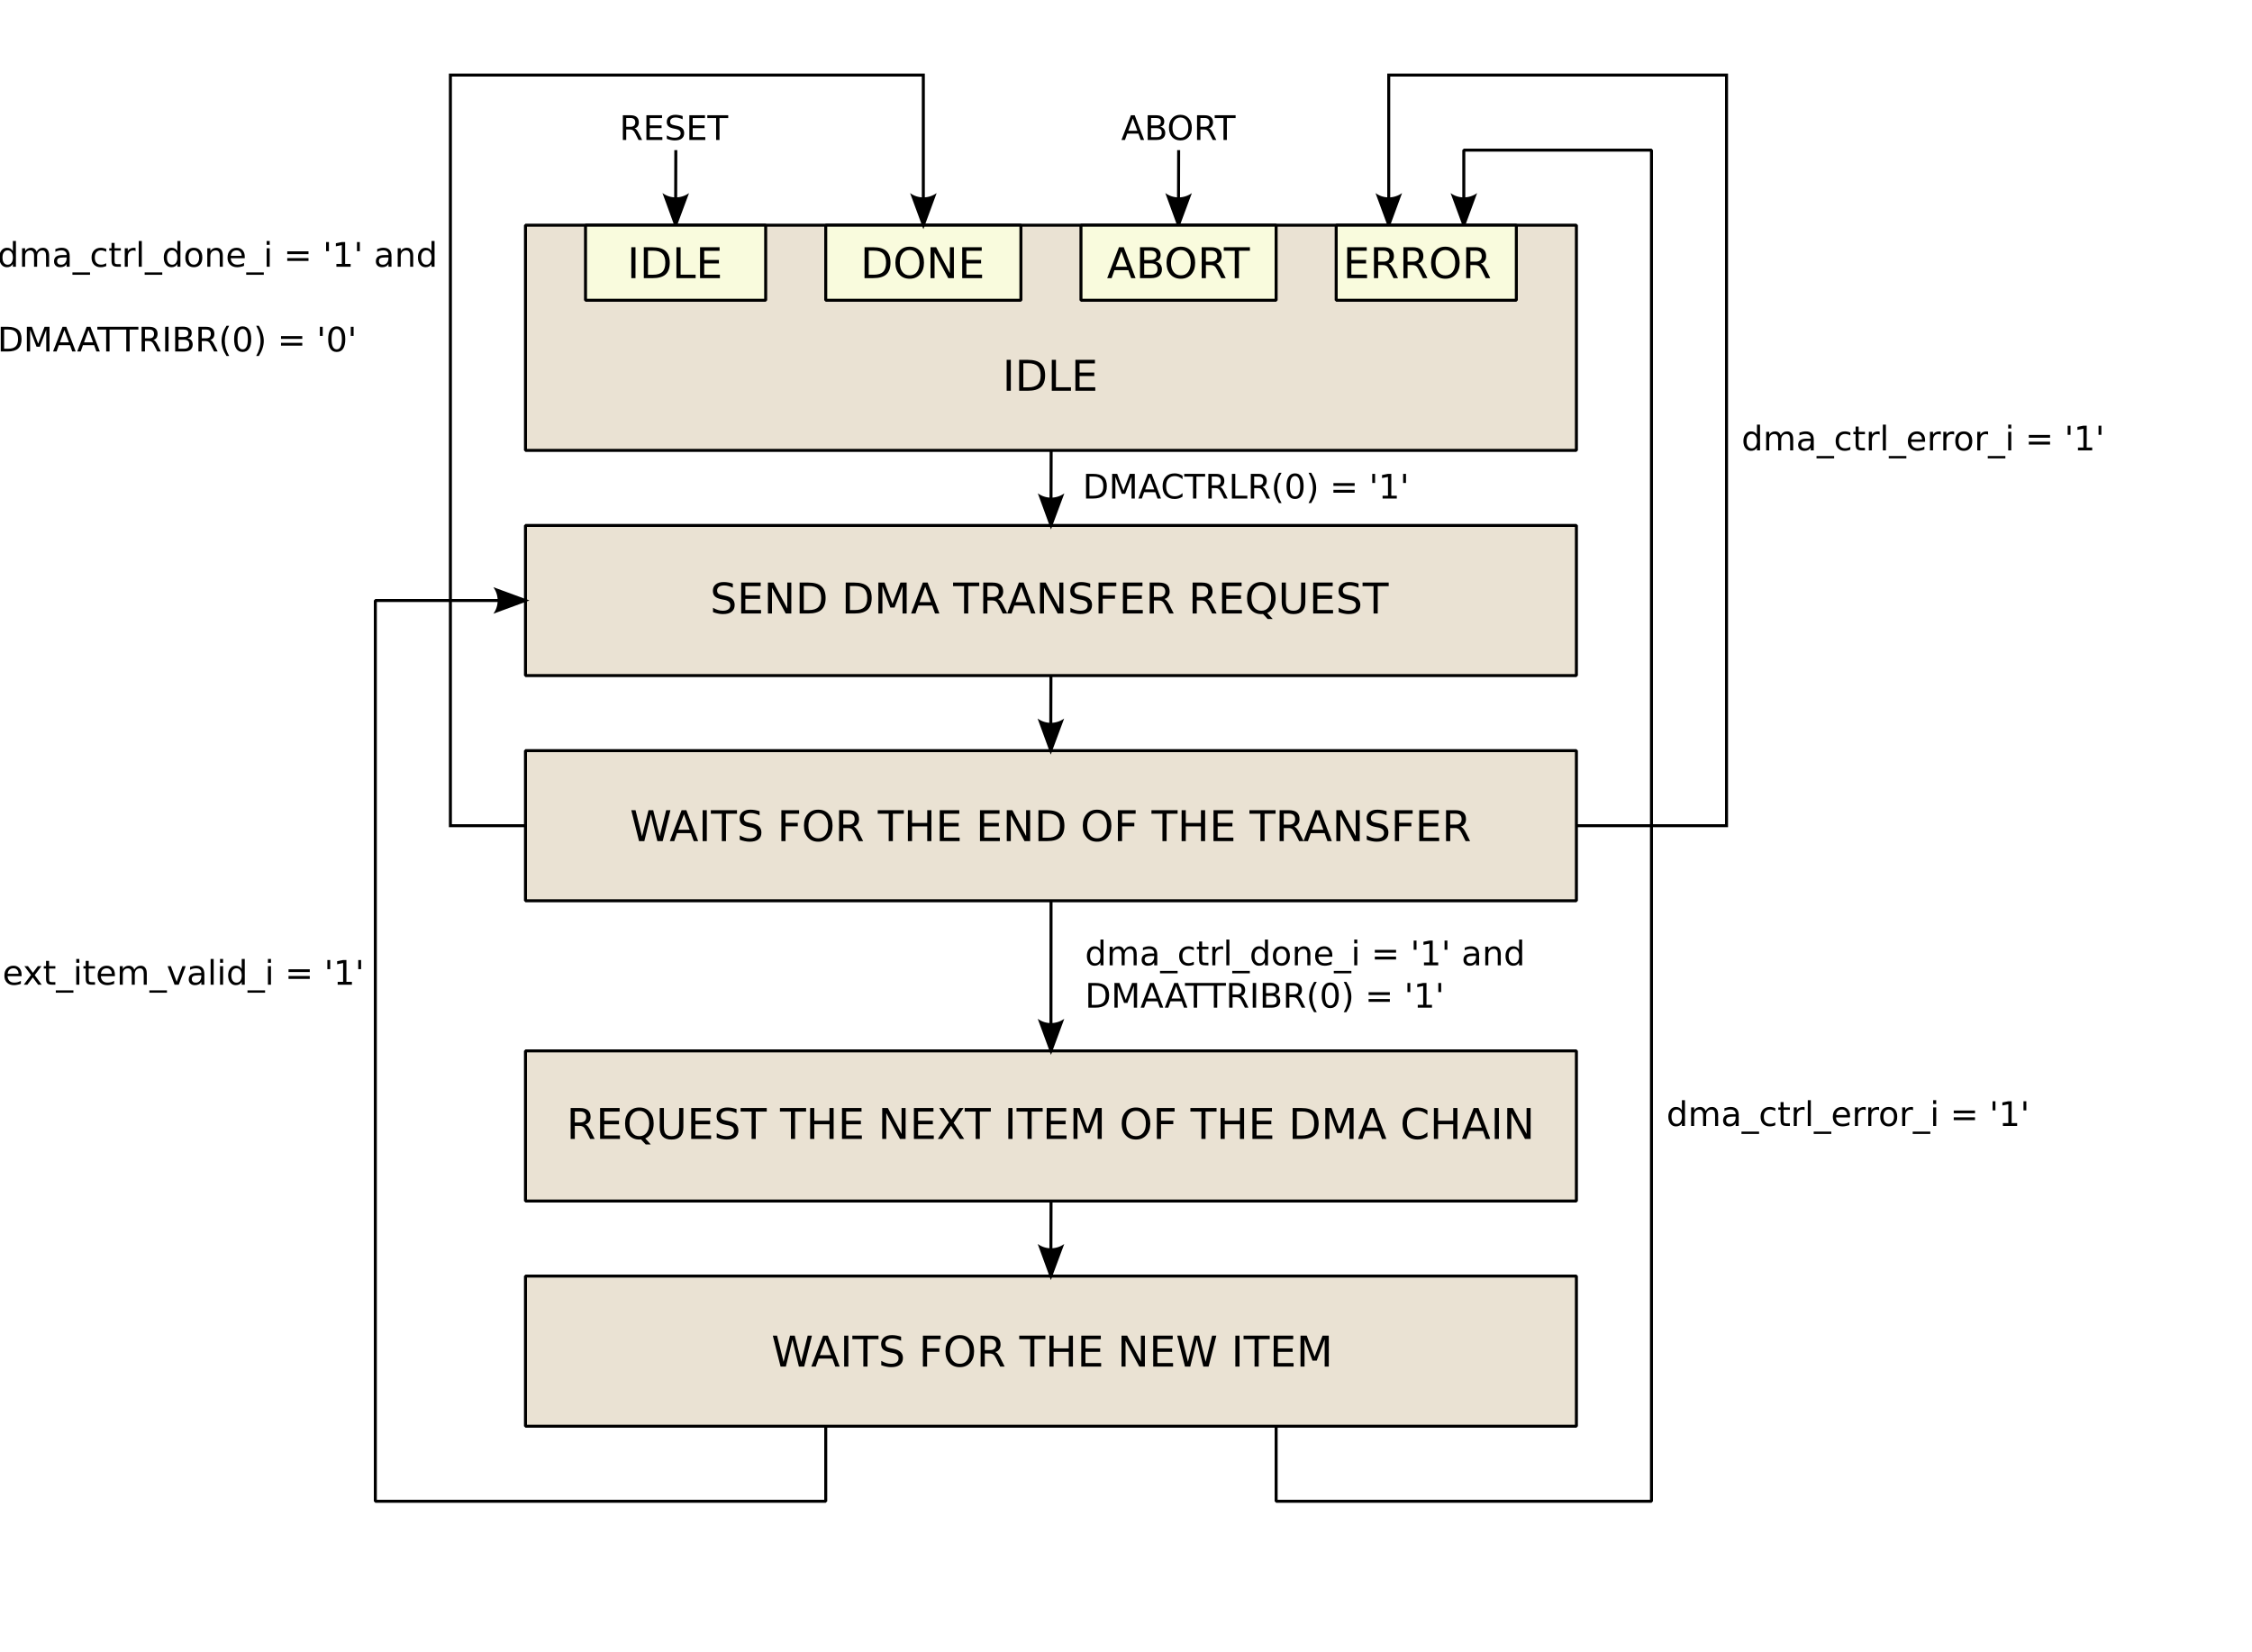
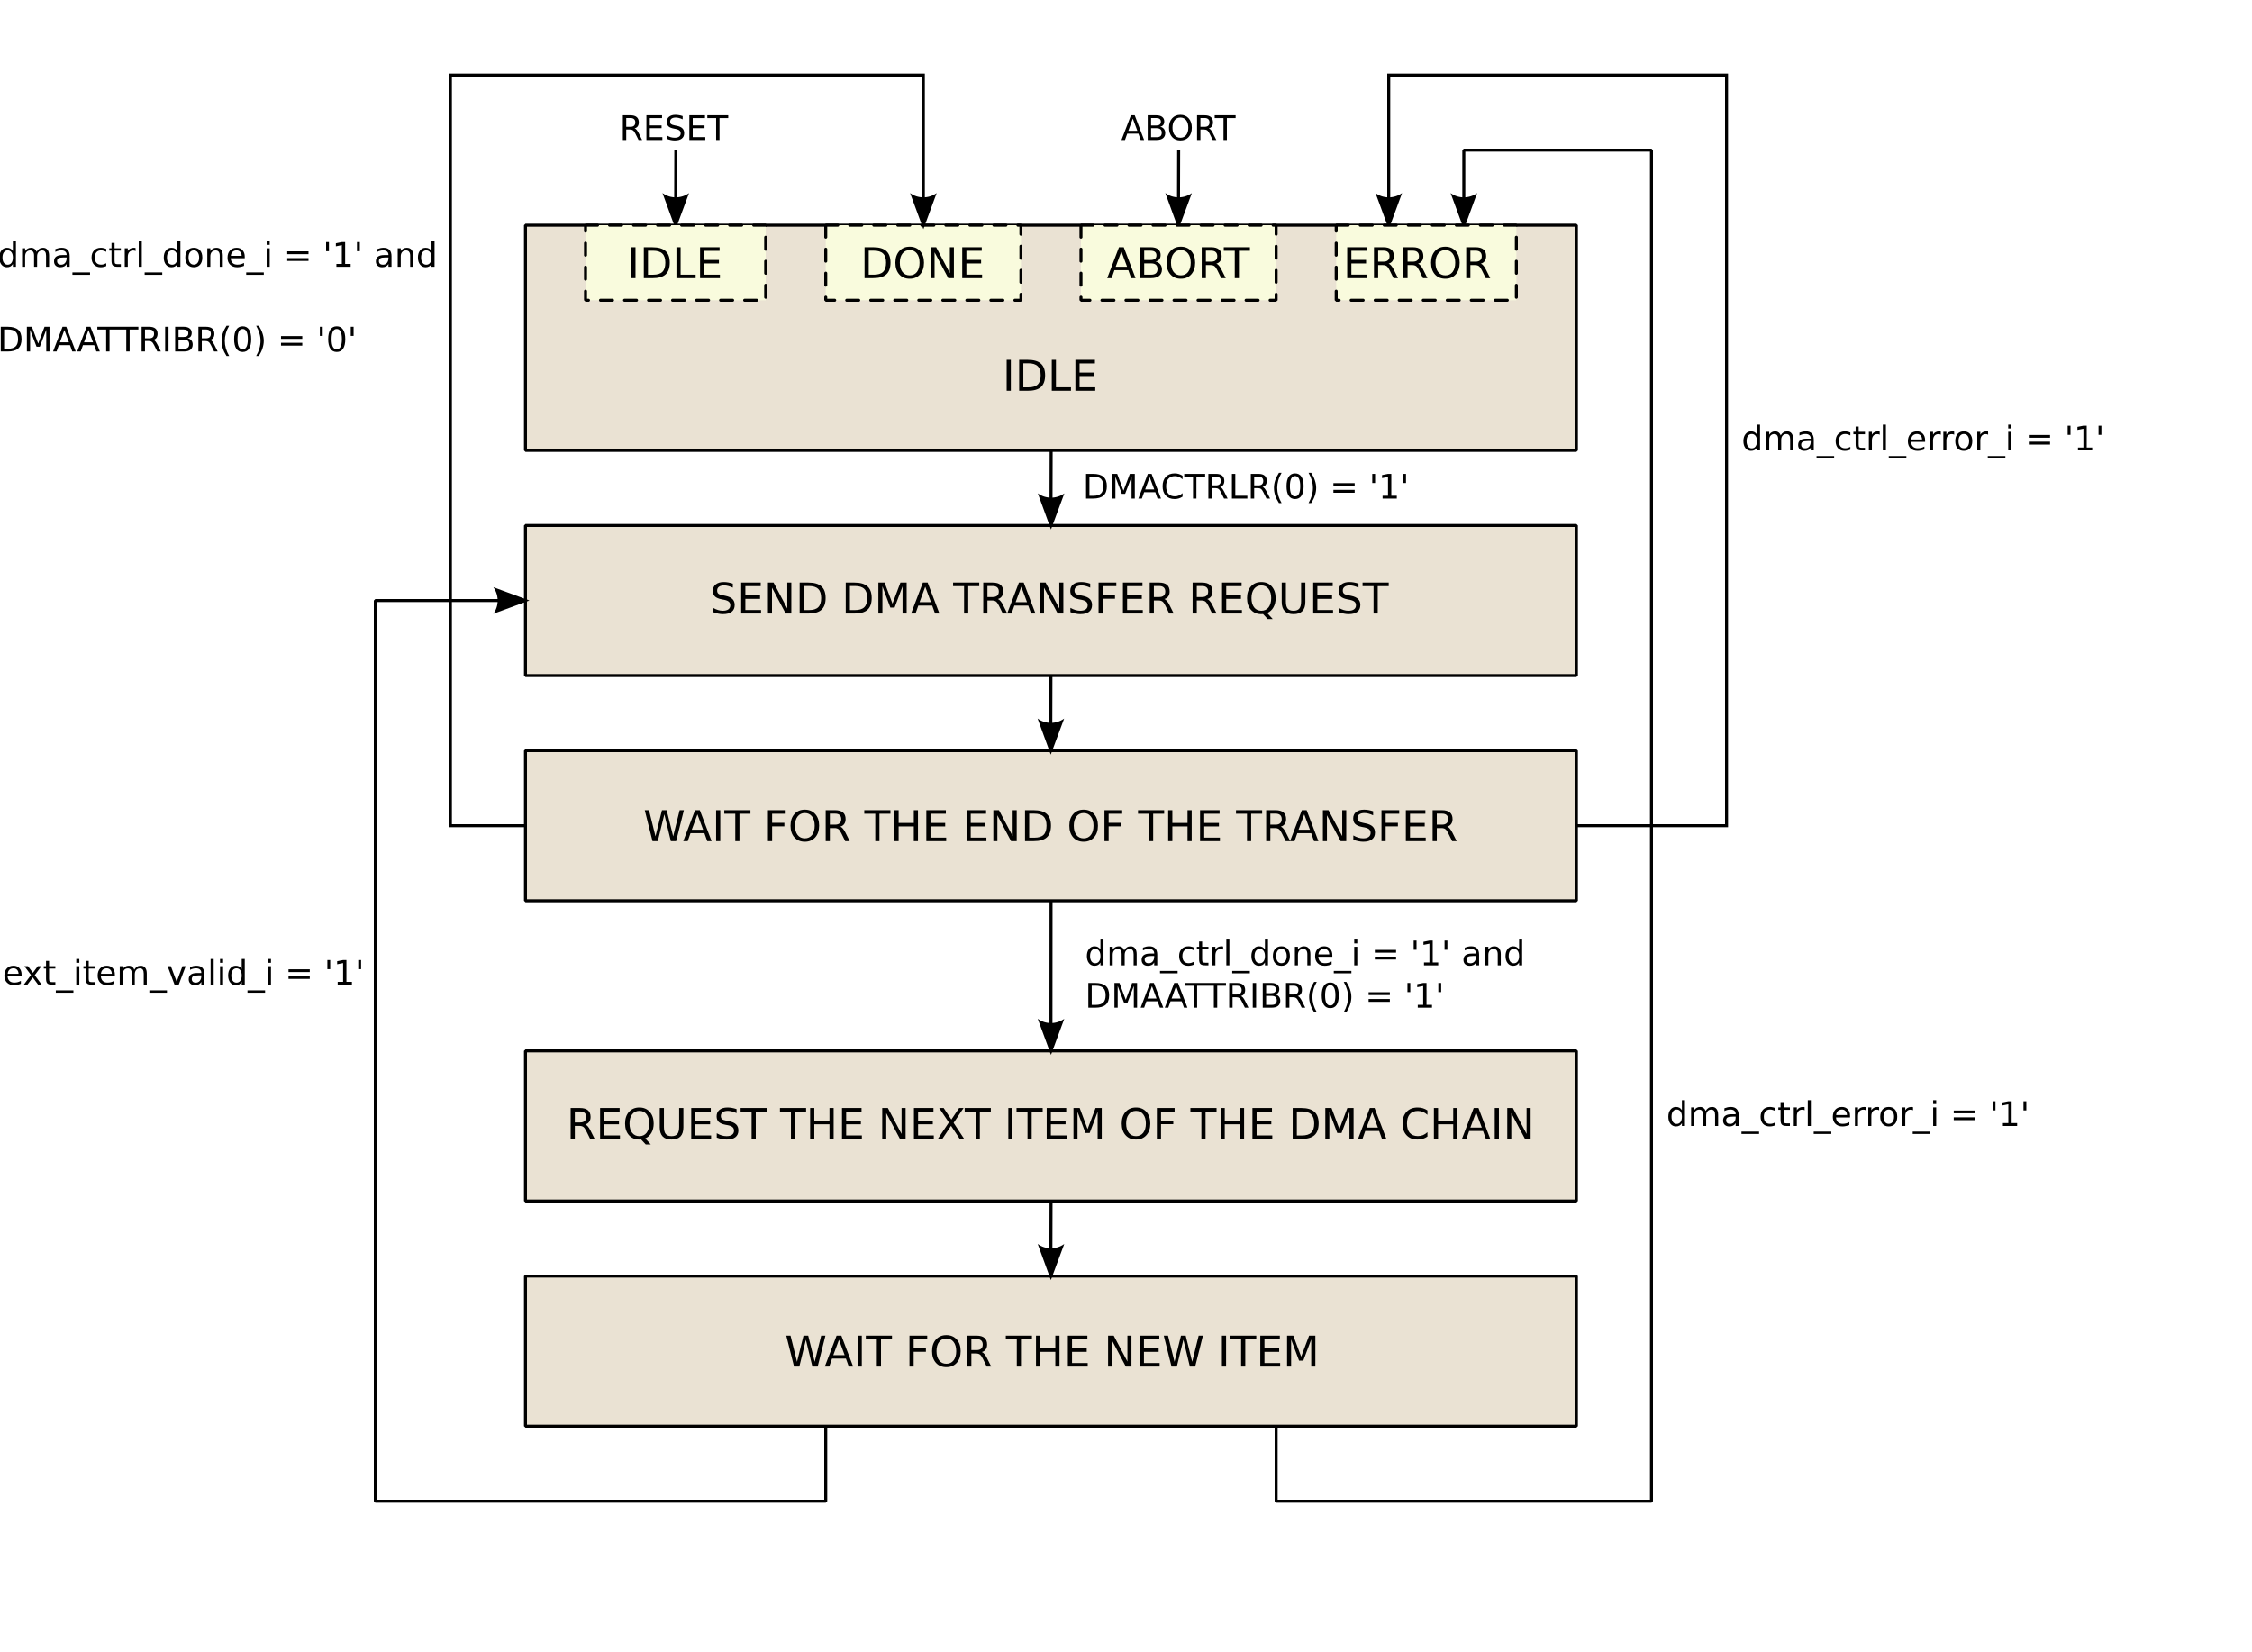
<svg xmlns="http://www.w3.org/2000/svg" width="531.496" height="389.764" id="svg2838" version="1.1">
  <defs id="defs2840">
    <marker orient="auto" refY="0.0" refX="0.0" id="Torso" style="overflow:visible">
      <g id="g6592" transform="scale(0.7)">
        <path id="path6594" d="M -4.779,-3.24 C -2.429,-2.874 0.521,-1.302 0.258,0.388 C -0.005,2.078 -2.213,2.618 -4.563,2.252 C -6.913,1.886 -8.521,0.752 -8.258,-0.938 C -7.995,-2.628 -7.13,-3.605 -4.779,-3.24 z " style="fill:none;fill-opacity:0.75;fill-rule:evenodd;stroke:#000000;stroke-width:1.25;marker-start:none;marker-mid:none;marker-end:none" />
        <path id="path6596" d="M 4.46,0.089 C -2.556,-4.378 5.225,-3.906 -0.848,-8.72" style="fill:none;fill-opacity:0.75;fill-rule:evenodd;stroke:#000000;stroke-width:1pt;marker-end:none" />
        <path id="path6598" d="M 4.93,0.058 C -1.387,1.749 1.803,5.478 -4.945,7.546" style="fill:none;fill-opacity:0.75;fill-rule:evenodd;stroke:#000000;stroke-width:1pt;marker-start:none;marker-end:none" />
        <rect id="rect6600" transform="matrix(0.527536,-0.849533,0.887668,0.460484,0,0)" y="-1.741" x="-10.392" height="2.761" width="2.637" style="fill-rule:evenodd;stroke-width:1pt;marker-end:none" />
        <rect id="rect6602" transform="matrix(0.671205,-0.741272,0.790802,0.612072,0,0)" y="-7.963" x="4.959" height="2.861" width="2.733" style="fill-rule:evenodd;stroke-width:1pt;marker-end:none" />
        <path id="path6604" transform="matrix(0,-1.109517,1.109517,0,25.96648,19.71619)" d="m 16.78,-28.685 c 0,0.335 -0.272,0.607 -0.607,0.607 -0.335,0 -0.607,-0.272 -0.607,-0.607 0,-0.335 0.272,-0.607 0.607,-0.607 0.335,0 0.607,0.272 0.607,0.607 z" style="fill:#ff0000;fill-opacity:0.75;fill-rule:evenodd;stroke:#000000;stroke-width:1pt;marker-start:none;marker-end:none" />
        <path id="path6606" transform="matrix(0,-1.109517,1.109517,0,26.8245,16.99126)" d="m 16.78,-28.685 c 0,0.335 -0.272,0.607 -0.607,0.607 -0.335,0 -0.607,-0.272 -0.607,-0.607 0,-0.335 0.272,-0.607 0.607,-0.607 0.335,0 0.607,0.272 0.607,0.607 z" style="fill:#ff0000;fill-opacity:0.75;fill-rule:evenodd;stroke:#000000;stroke-width:1pt;marker-start:none;marker-end:none" />
      </g>
    </marker>
    <marker orient="auto" refY="0.0" refX="0.0" id="DiamondL" style="overflow:visible">
      <path id="path6459" d="M 0,-7.071 L -7.071,0 L 0,7.071 L 7.071,0 L 0,-7.071 z " style="fill-rule:evenodd;stroke:#000000;stroke-width:1.0pt;marker-start:none" transform="scale(0.8)" />
    </marker>
    <marker orient="auto" refY="0.0" refX="0.0" id="Tail" style="overflow:visible">
      <g id="g6415" transform="scale(-1.2)">
        <path id="path6417" d="M -3.805,-3.959 L 0.544,0" style="fill:none;fill-rule:evenodd;stroke:#000000;stroke-width:0.8;marker-start:none;marker-end:none;stroke-linecap:round" />
        <path id="path6419" d="M -1.287,-3.959 L 3.062,0" style="fill:none;fill-rule:evenodd;stroke:#000000;stroke-width:0.8;marker-start:none;marker-end:none;stroke-linecap:round" />
        <path id="path6421" d="M 1.305,-3.959 L 5.654,0" style="fill:none;fill-rule:evenodd;stroke:#000000;stroke-width:0.8;marker-start:none;marker-end:none;stroke-linecap:round" />
        <path id="path6423" d="M -3.805,4.178 L 0.544,0.22" style="fill:none;fill-rule:evenodd;stroke:#000000;stroke-width:0.8;marker-start:none;marker-end:none;stroke-linecap:round" />
        <path id="path6425" d="M -1.287,4.178 L 3.062,0.22" style="fill:none;fill-rule:evenodd;stroke:#000000;stroke-width:0.8;marker-start:none;marker-end:none;stroke-linecap:round" />
        <path id="path6427" d="M 1.305,4.178 L 5.654,0.22" style="fill:none;fill-rule:evenodd;stroke:#000000;stroke-width:0.8;marker-start:none;marker-end:none;stroke-linecap:round" />
      </g>
    </marker>
    <marker orient="auto" refY="0.0" refX="0.0" id="DotM" style="overflow:visible">
      <path id="path3732" d="M -2.5,-1.0 C -2.5,1.76 -4.74,4.0 -7.5,4.0 C -10.26,4.0 -12.5,1.76 -12.5,-1.0 C -12.5,-3.76 -10.26,-6.0 -7.5,-6.0 C -4.74,-6.0 -2.5,-3.76 -2.5,-1.0 z " style="fill-rule:evenodd;stroke:#000000;stroke-width:1.0pt;marker-start:none;marker-end:none" transform="scale(0.4) translate(7.4, 1)" />
    </marker>
    <marker orient="auto" refY="0.0" refX="0.0" id="DotL" style="overflow:visible">
      <path id="path3729" d="M -2.5,-1.0 C -2.5,1.76 -4.74,4.0 -7.5,4.0 C -10.26,4.0 -12.5,1.76 -12.5,-1.0 C -12.5,-3.76 -10.26,-6.0 -7.5,-6.0 C -4.74,-6.0 -2.5,-3.76 -2.5,-1.0 z " style="fill-rule:evenodd;stroke:#000000;stroke-width:1.0pt;marker-start:none;marker-end:none" transform="scale(0.8) translate(7.4, 1)" />
    </marker>
    <marker orient="auto" refY="0.0" refX="0.0" id="Arrow2Lend" style="overflow:visible;">
      <path id="path3688" style="font-size:12.0;fill-rule:evenodd;stroke-width:0.625;stroke-linejoin:round;" d="M 8.719,4.034 L -2.207,0.016 L 8.719,-4.002 C 6.973,-1.63 6.983,1.616 8.719,4.034 z " transform="scale(1.1) rotate(180) translate(1,0)" />
    </marker>
    <marker orient="auto" refY="0.0" refX="0.0" id="Arrow2Lstart" style="overflow:visible">
      <path id="path3685" style="font-size:12.0;fill-rule:evenodd;stroke-width:0.625;stroke-linejoin:round" d="M 8.719,4.034 L -2.207,0.016 L 8.719,-4.002 C 6.973,-1.63 6.983,1.616 8.719,4.034 z " transform="scale(1.1) translate(1,0)" />
    </marker>
    <marker orient="auto" refY="0.0" refX="0.0" id="Arrow1Lend" style="overflow:visible;">
      <path id="path3670" d="M 0.0,0.0 L 5.0,-5.0 L -12.5,0.0 L 5.0,5.0 L 0.0,0.0 z " style="fill-rule:evenodd;stroke:#000000;stroke-width:1.0pt;marker-start:none;" transform="scale(0.8) rotate(180) translate(12.5,0)" />
    </marker>
    <marker orient="auto" refY="0.0" refX="0.0" id="Arrow1Lstart" style="overflow:visible">
      <path id="path3667" d="M 0.0,0.0 L 5.0,-5.0 L -12.5,0.0 L 5.0,5.0 L 0.0,0.0 z " style="fill-rule:evenodd;stroke:#000000;stroke-width:1.0pt;marker-start:none" transform="scale(0.8) translate(12.5,0)" />
    </marker>
    <marker orient="auto" refY="0" refX="0" id="Arrow2Lstart-5" style="overflow:visible">
      <path id="path3685-2" style="font-size:12px;fill-rule:evenodd;stroke-width:0.625;stroke-linejoin:round" d="M 8.719,4.034 -2.207,0.016 8.719,-4.002 c -1.745,2.372 -1.735,5.617 -6e-7,8.035 z" transform="matrix(1.1,0,0,1.1,1.1,0)" />
    </marker>
    <marker orient="auto" refY="0" refX="0" id="Arrow2Lend-7" style="overflow:visible">
      <path id="path3688-6" style="font-size:12px;fill-rule:evenodd;stroke-width:0.625;stroke-linejoin:round" d="M 8.719,4.034 -2.207,0.016 8.719,-4.002 c -1.745,2.372 -1.735,5.617 -6e-7,8.035 z" transform="matrix(-1.1,0,0,-1.1,-1.1,0)" />
    </marker>
    <marker orient="auto" refY="0" refX="0" id="Arrow2Lstart-2" style="overflow:visible">
      <path id="path3685-3" style="font-size:12px;fill-rule:evenodd;stroke-width:0.625;stroke-linejoin:round" d="M 8.719,4.034 -2.207,0.016 8.719,-4.002 c -1.745,2.372 -1.735,5.617 -6e-7,8.035 z" transform="matrix(1.1,0,0,1.1,1.1,0)" />
    </marker>
    <marker orient="auto" refY="0" refX="0" id="Arrow2Lend-2" style="overflow:visible">
      <path id="path3688-2" style="font-size:12px;fill-rule:evenodd;stroke-width:0.625;stroke-linejoin:round" d="M 8.719,4.034 -2.207,0.016 8.719,-4.002 c -1.745,2.372 -1.735,5.617 -6e-7,8.035 z" transform="matrix(-1.1,0,0,-1.1,-1.1,0)" />
    </marker>
    <marker orient="auto" refY="0" refX="0" id="Arrow2Lend-2-8" style="overflow:visible">
      <path id="path3688-2-6" style="font-size:12px;fill-rule:evenodd;stroke-width:0.625;stroke-linejoin:round" d="M 8.719,4.034 -2.207,0.016 8.719,-4.002 c -1.745,2.372 -1.735,5.617 -6e-7,8.035 z" transform="matrix(-1.1,0,0,-1.1,-1.1,0)" />
    </marker>
    <marker orient="auto" refY="0" refX="0" id="Arrow2Lend-2-2" style="overflow:visible">
      <path id="path3688-2-8" style="font-size:12px;fill-rule:evenodd;stroke-width:0.625;stroke-linejoin:round" d="M 8.719,4.034 -2.207,0.016 8.719,-4.002 c -1.745,2.372 -1.735,5.617 -6e-7,8.035 z" transform="matrix(-1.1,0,0,-1.1,-1.1,0)" />
    </marker>
    <marker orient="auto" refY="0" refX="0" id="Arrow2Lend-2-5" style="overflow:visible">
      <path id="path3688-2-0" style="font-size:12px;fill-rule:evenodd;stroke-width:0.625;stroke-linejoin:round" d="M 8.719,4.034 -2.207,0.016 8.719,-4.002 c -1.745,2.372 -1.735,5.617 -6e-7,8.035 z" transform="matrix(-1.1,0,0,-1.1,-1.1,0)" />
    </marker>
    <marker orient="auto" refY="0" refX="0" id="Arrow2Lend-2-0" style="overflow:visible">
      <path id="path3688-2-61" style="font-size:12px;fill-rule:evenodd;stroke-width:0.625;stroke-linejoin:round" d="M 8.719,4.034 -2.207,0.016 8.719,-4.002 c -1.745,2.372 -1.735,5.617 -6e-7,8.035 z" transform="matrix(-1.1,0,0,-1.1,-1.1,0)" />
    </marker>
    <marker orient="auto" refY="0" refX="0" id="Arrow1Lend-8" style="overflow:visible">
      <path id="path3670-7" d="M 0,0 5,-5 -12.5,0 5,5 0,0 z" style="fill-rule:evenodd;stroke:#000000;stroke-width:1pt;marker-start:none" transform="matrix(-0.8,0,0,-0.8,-10,0)" />
    </marker>
    <marker orient="auto" refY="0" refX="0" id="Arrow1Lend-2" style="overflow:visible">
      <path id="path3670-77" d="M 0,0 5,-5 -12.5,0 5,5 0,0 z" style="fill-rule:evenodd;stroke:#000000;stroke-width:1pt;marker-start:none" transform="matrix(-0.8,0,0,-0.8,-10,0)" />
    </marker>
    <marker orient="auto" refY="0" refX="0" id="Arrow1Lend-3" style="overflow:visible">
      <path id="path3670-1" d="M 0,0 5,-5 -12.5,0 5,5 0,0 z" style="fill-rule:evenodd;stroke:#000000;stroke-width:1pt;marker-start:none" transform="matrix(-0.8,0,0,-0.8,-10,0)" />
    </marker>
    <marker orient="auto" refY="0" refX="0" id="DotM-6" style="overflow:visible">
      <path id="path3732-5" d="m -2.5,-1 c 0,2.76 -2.24,5 -5,5 -2.76,0 -5,-2.24 -5,-5 0,-2.76 2.24,-5 5,-5 2.76,0 5,2.24 5,5 z" style="fill-rule:evenodd;stroke:#000000;stroke-width:1pt;marker-start:none;marker-end:none" transform="matrix(0.4,0,0,0.4,2.96,0.4)" />
    </marker>
    <marker orient="auto" refY="0" refX="0" id="Arrow1Lend-9" style="overflow:visible">
      <path id="path3670-0" d="M 0,0 5,-5 -12.5,0 5,5 0,0 z" style="fill-rule:evenodd;stroke:#000000;stroke-width:1pt;marker-start:none" transform="matrix(-0.8,0,0,-0.8,-10,0)" />
    </marker>
    <marker orient="auto" refY="0" refX="0" id="Arrow1Lend-82" style="overflow:visible">
      <path id="path3670-4" d="M 0,0 5,-5 -12.5,0 5,5 0,0 z" style="fill-rule:evenodd;stroke:#000000;stroke-width:1pt;marker-start:none" transform="matrix(-0.8,0,0,-0.8,-10,0)" />
    </marker>
    <marker orient="auto" refY="0" refX="0" id="Arrow1Lend-5" style="overflow:visible">
      <path id="path3670-17" d="M 0,0 5,-5 -12.5,0 5,5 0,0 z" style="fill-rule:evenodd;stroke:#000000;stroke-width:1pt;marker-start:none" transform="matrix(-0.8,0,0,-0.8,-10,0)" />
    </marker>
    <marker orient="auto" refY="0" refX="0" id="Arrow2Lend-2-0-0" style="overflow:visible">
      <path id="path3688-2-61-9" style="font-size:12px;fill-rule:evenodd;stroke-width:0.625;stroke-linejoin:round" d="M 8.719,4.034 -2.207,0.016 8.719,-4.002 c -1.745,2.372 -1.735,5.617 -6e-7,8.035 z" transform="matrix(-1.1,0,0,-1.1,-1.1,0)" />
    </marker>
    <marker orient="auto" refY="0" refX="0" id="Arrow2Lend-2-0-8" style="overflow:visible">
      <path id="path3688-2-61-8" style="font-size:12px;fill-rule:evenodd;stroke-width:0.625;stroke-linejoin:round" d="M 8.719,4.034 -2.207,0.016 8.719,-4.002 c -1.745,2.372 -1.735,5.617 -6e-7,8.035 z" transform="matrix(-1.1,0,0,-1.1,-1.1,0)" />
    </marker>
    <marker orient="auto" refY="0" refX="0" id="Arrow2Lend-2-0-8-1" style="overflow:visible">
      <path id="path3688-2-61-8-6" style="font-size:12px;fill-rule:evenodd;stroke-width:0.625;stroke-linejoin:round" d="M 8.719,4.034 -2.207,0.016 8.719,-4.002 c -1.745,2.372 -1.735,5.617 -6e-7,8.035 z" transform="matrix(-1.1,0,0,-1.1,-1.1,0)" />
    </marker>
    <marker orient="auto" refY="0" refX="0" id="Arrow2Lend-2-0-8-4" style="overflow:visible">
      <path id="path3688-2-61-8-0" style="font-size:12px;fill-rule:evenodd;stroke-width:0.625;stroke-linejoin:round" d="M 8.719,4.034 -2.207,0.016 8.719,-4.002 c -1.745,2.372 -1.735,5.617 -6e-7,8.035 z" transform="matrix(-1.1,0,0,-1.1,-1.1,0)" />
    </marker>
    <marker orient="auto" refY="0" refX="0" id="Arrow2Lend-2-0-8-6" style="overflow:visible">
      <path id="path3688-2-61-8-9" style="font-size:12px;fill-rule:evenodd;stroke-width:0.625;stroke-linejoin:round" d="M 8.719,4.034 -2.207,0.016 8.719,-4.002 c -1.745,2.372 -1.735,5.617 -6e-7,8.035 z" transform="matrix(-1.1,0,0,-1.1,-1.1,0)" />
    </marker>
    <marker orient="auto" refY="0" refX="0" id="Arrow2Lend-2-0-8-6-7" style="overflow:visible">
      <path id="path3688-2-61-8-9-9" style="font-size:12px;fill-rule:evenodd;stroke-width:0.625;stroke-linejoin:round" d="M 8.719,4.034 -2.207,0.016 8.719,-4.002 c -1.745,2.372 -1.735,5.617 -6e-7,8.035 z" transform="matrix(-1.1,0,0,-1.1,-1.1,0)" />
    </marker>
    <marker orient="auto" refY="0" refX="0" id="Arrow2Lend-2-0-8-40" style="overflow:visible">
      <path id="path3688-2-61-8-3" style="font-size:12px;fill-rule:evenodd;stroke-width:0.625;stroke-linejoin:round" d="M 8.719,4.034 -2.207,0.016 8.719,-4.002 c -1.745,2.372 -1.735,5.617 -6e-7,8.035 z" transform="matrix(-1.1,0,0,-1.1,-1.1,0)" />
    </marker>
    <marker orient="auto" refY="0" refX="0" id="Arrow2Lend-2-0-8-40-2" style="overflow:visible">
      <path id="path3688-2-61-8-3-7" style="font-size:12px;fill-rule:evenodd;stroke-width:0.625;stroke-linejoin:round" d="M 8.719,4.034 -2.207,0.016 8.719,-4.002 c -1.745,2.372 -1.735,5.617 -6e-7,8.035 z" transform="matrix(-1.1,0,0,-1.1,-1.1,0)" />
    </marker>
    <marker orient="auto" refY="0" refX="0" id="Arrow2Lend-2-0-8-40-7" style="overflow:visible">
      <path id="path3688-2-61-8-3-6" style="font-size:12px;fill-rule:evenodd;stroke-width:0.625;stroke-linejoin:round" d="M 8.719,4.034 -2.207,0.016 8.719,-4.002 c -1.745,2.372 -1.735,5.617 -6e-7,8.035 z" transform="matrix(-1.1,0,0,-1.1,-1.1,0)" />
    </marker>
    <marker orient="auto" refY="0" refX="0" id="Arrow2Lend-2-0-8-40-9" style="overflow:visible">
      <path id="path3688-2-61-8-3-3" style="font-size:12px;fill-rule:evenodd;stroke-width:0.625;stroke-linejoin:round" d="M 8.719,4.034 -2.207,0.016 8.719,-4.002 c -1.745,2.372 -1.735,5.617 -6e-7,8.035 z" transform="matrix(-1.1,0,0,-1.1,-1.1,0)" />
    </marker>
    <marker orient="auto" refY="0" refX="0" id="Arrow2Lend-2-0-8-40-5" style="overflow:visible">
      <path id="path3688-2-61-8-3-5" style="font-size:12px;fill-rule:evenodd;stroke-width:0.625;stroke-linejoin:round" d="M 8.719,4.034 -2.207,0.016 8.719,-4.002 c -1.745,2.372 -1.735,5.617 -6e-7,8.035 z" transform="matrix(-1.1,0,0,-1.1,-1.1,0)" />
    </marker>
    <marker orient="auto" refY="0" refX="0" id="Arrow2Lend-2-0-8-40-70" style="overflow:visible">
      <path id="path3688-2-61-8-3-69" style="font-size:12px;fill-rule:evenodd;stroke-width:0.625;stroke-linejoin:round" d="M 8.719,4.034 -2.207,0.016 8.719,-4.002 c -1.745,2.372 -1.735,5.617 -6e-7,8.035 z" transform="matrix(-1.1,0,0,-1.1,-1.1,0)" />
    </marker>
    <marker orient="auto" refY="0" refX="0" id="Arrow2Lend-2-0-8-40-9-0" style="overflow:visible">
      <path id="path3688-2-61-8-3-3-2" style="font-size:12px;fill-rule:evenodd;stroke-width:0.625;stroke-linejoin:round" d="M 8.719,4.034 -2.207,0.016 8.719,-4.002 c -1.745,2.372 -1.735,5.617 -6e-7,8.035 z" transform="matrix(-1.1,0,0,-1.1,-1.1,0)" />
    </marker>
  </defs>
  <g id="layer1" transform="translate(0,-662.5971)">
    <path style="fill:none;stroke:#000000;stroke-width:0;stroke-linecap:butt;stroke-linejoin:miter;stroke-opacity:1;fill-opacity:1;marker-start:url(#Arrow1Lstart);stroke-miterlimit:4;stroke-dasharray:none" d="m 0,88.583 88.583,0" id="path3662" transform="translate(0,662.5971)" />
    <text xml:space="preserve" style="font-size:18px;font-style:normal;font-weight:normal;fill:#000000;fill-opacity:1;stroke:none;font-family:Bitstream Vera Sans" x="124.016" y="715.747" id="text4792-1">
      <tspan id="tspan4794-1" x="124.016" y="715.747" />
    </text>
    <flowRoot xml:space="preserve" id="flowRoot3269" style="fill:black;stroke:none;stroke-opacity:1;stroke-width:1px;stroke-linejoin:miter;stroke-linecap:butt;fill-opacity:1;font-family:Arial;font-style:normal;font-weight:normal;font-size:40px;-inkscape-font-specification:Arial">
      <flowRegion id="flowRegion3271">
        <rect id="rect3273" width="119.501" height="51.619" x="84.853" y="254.706" />
      </flowRegion>
      <flowPara id="flowPara3275" />
    </flowRoot>
    <flowRoot xml:space="preserve" id="flowRoot3277" style="fill:black;stroke:none;stroke-opacity:1;stroke-width:1px;stroke-linejoin:miter;stroke-linecap:butt;fill-opacity:1;font-family:Arial;font-style:normal;font-weight:normal;font-size:40px;-inkscape-font-specification:Arial">
      <flowRegion id="flowRegion3279">
        <rect id="rect3281" width="158.392" height="57.276" x="56.922" y="260.01" />
      </flowRegion>
      <flowPara id="flowPara3283" />
    </flowRoot>
    <flowRoot xml:space="preserve" id="flowRoot4147" style="fill:black;stroke:none;stroke-opacity:1;stroke-width:1px;stroke-linejoin:miter;stroke-linecap:butt;fill-opacity:1;font-family:Arial;font-style:normal;font-weight:normal;font-size:40px;-inkscape-font-specification:Arial">
      <flowRegion id="flowRegion4149">
        <rect id="rect4151" width="48.5" height="59.5" x="306.5" y="113.764" />
      </flowRegion>
      <flowPara id="flowPara4153" />
    </flowRoot>
    <flowRoot xml:space="preserve" id="flowRoot4970" style="fill:black;stroke:none;stroke-opacity:1;stroke-width:1px;stroke-linejoin:miter;stroke-linecap:butt;fill-opacity:1;font-family:Bitstream Vera Sans;font-style:normal;font-weight:normal;font-size:12">
      <flowRegion id="flowRegion4972">
        <rect id="rect4974" width="38" height="19.5" x="494.5" y="-68.236" />
      </flowRegion>
      <flowPara id="flowPara4976" />
    </flowRoot>
    <rect style="fill:#eae2d3;fill-opacity:1;stroke:#000000;stroke-width:0.709;stroke-linecap:square;stroke-linejoin:bevel;stroke-miterlimit:4;stroke-opacity:1;stroke-dasharray:none;stroke-dashoffset:0" id="rect3320" width="248.031" height="53.15" x="124.016" y="715.747" ry="0" />
    <text xml:space="preserve" style="font-size:10px;font-style:normal;font-weight:normal;fill:#000000;fill-opacity:1;stroke:none;font-family:Bitstream Vera Sans" x="236.596" y="754.825" id="text2954">
      <tspan id="tspan2956" x="236.596" y="754.825">IDLE</tspan>
    </text>
    <rect style="fill:#eae2d3;fill-opacity:1;stroke:#000000;stroke-width:0.709;stroke-linecap:square;stroke-linejoin:bevel;stroke-miterlimit:4;stroke-opacity:1;stroke-dasharray:none;stroke-dashoffset:0" id="rect3320-5" width="248.031" height="35.433" x="124.016" y="786.613" />
    <text xml:space="preserve" style="font-size:12px;font-style:normal;font-weight:normal;fill:#000000;fill-opacity:1;stroke:none;font-family:Bitstream Vera Sans" x="167.592" y="807.396" id="text2954-6">
      <tspan id="tspan2956-1" x="167.592" y="807.396" style="font-size:10px">SEND DMA TRANSFER REQUEST</tspan>
    </text>
    <rect style="fill:#eae2d3;fill-opacity:1;stroke:#000000;stroke-width:0.709;stroke-linecap:square;stroke-linejoin:bevel;stroke-miterlimit:4;stroke-opacity:1;stroke-dasharray:none;stroke-dashoffset:0" id="rect3320-5-1" width="248.031" height="35.433" x="124.016" y="839.762" />
-     <text xml:space="preserve" style="font-size:10px;font-style:normal;font-weight:normal;fill:#000000;fill-opacity:1;stroke:none;font-family:Bitstream Vera Sans" x="148.666" y="861.119" id="text2954-6-3">
-       <tspan id="tspan2956-1-8" x="148.666" y="861.119">WAITS FOR THE END OF THE TRANSFER</tspan>
+     <text xml:space="preserve" style="font-size:10px;font-style:normal;font-weight:normal;fill:#000000;fill-opacity:1;stroke:none;font-family:Bitstream Vera Sans" x="151.84" y="861.119" id="text2954-6-3">
+       <tspan id="tspan2956-1-8" x="151.84" y="861.119">WAIT FOR THE END OF THE TRANSFER</tspan>
    </text>
    <rect style="fill:#eae2d3;fill-opacity:1;stroke:#000000;stroke-width:0.709;stroke-linecap:square;stroke-linejoin:bevel;stroke-miterlimit:4;stroke-opacity:1;stroke-dasharray:none;stroke-dashoffset:0" id="rect3320-5-1-9" width="248.031" height="35.433" x="124.016" y="910.629" />
    <text xml:space="preserve" style="font-size:10px;font-style:normal;font-weight:normal;fill:#000000;fill-opacity:1;stroke:none;font-family:Bitstream Vera Sans" x="133.696" y="931.412" id="text2954-6-3-8">
      <tspan id="tspan2956-1-8-8" x="133.696" y="931.412">REQUEST THE NEXT ITEM OF THE DMA CHAIN</tspan>
    </text>
    <rect style="fill:#eae2d3;fill-opacity:1;stroke:#000000;stroke-width:0.709;stroke-linecap:square;stroke-linejoin:bevel;stroke-miterlimit:4;stroke-opacity:1;stroke-dasharray:none;stroke-dashoffset:0" id="rect3320-5-1-8" width="248.031" height="35.433" x="124.016" y="963.778" />
-     <text xml:space="preserve" style="font-size:10px;font-style:normal;font-weight:normal;fill:#000000;fill-opacity:1;stroke:none;font-family:Bitstream Vera Sans" x="182.067" y="985.135" id="text2954-6-3-0">
-       <tspan id="tspan2956-1-8-5" x="182.067" y="985.135">WAITS FOR THE NEW ITEM</tspan>
+     <text xml:space="preserve" style="font-size:10px;font-style:normal;font-weight:normal;fill:#000000;fill-opacity:1;stroke:none;font-family:Bitstream Vera Sans" x="185.241" y="985.135" id="text2954-6-3-0">
+       <tspan id="tspan2956-1-8-5" x="185.241" y="985.135">WAIT FOR THE NEW ITEM</tspan>
    </text>
    <path style="fill:none;stroke:#000000;stroke-width:0.709;stroke-linecap:butt;stroke-linejoin:bevel;stroke-miterlimit:4;stroke-opacity:1;stroke-dasharray:none;marker-start:none;marker-end:url(#Arrow2Lend-2-0-8-40)" d="m 248.083,768.896 -0.051,17.717" id="path4372" />
    <path style="fill:none;stroke:#000000;stroke-width:0.709;stroke-linecap:butt;stroke-linejoin:bevel;stroke-miterlimit:4;stroke-opacity:1;stroke-dasharray:none;marker-start:none;marker-end:url(#Arrow2Lend-2-0-8-40)" d="m 248.031,822.046 -0.051,17.717" id="path4372-7" />
    <path style="fill:none;stroke:#000000;stroke-width:0.709;stroke-linecap:butt;stroke-linejoin:bevel;stroke-miterlimit:4;stroke-opacity:1;stroke-dasharray:none;marker-start:none;marker-end:url(#Arrow2Lend-2-0-8-40)" d="m 248.057,875.195 -0.026,35.433" id="path4372-8" />
    <path style="fill:none;stroke:#000000;stroke-width:0.709;stroke-linecap:butt;stroke-linejoin:bevel;stroke-miterlimit:4;stroke-opacity:1;stroke-dasharray:none;marker-start:none;marker-end:url(#Arrow2Lend-2-0-8-40)" d="m 248.057,946.062 -0.051,17.717" id="path4372-88" />
    <path style="fill:none;stroke:#000000;stroke-width:0.709;stroke-linecap:butt;stroke-linejoin:miter;stroke-miterlimit:4;stroke-opacity:1;stroke-dasharray:none;marker-end:url(#Arrow2Lend-2-0-8-40-9)" d="m 372.047,857.479 35.433,4e-5 0,-177.165 -79.724,0 0,35.433" id="path4904" />
    <path style="fill:none;stroke:#000000;stroke-width:0.709;stroke-linecap:butt;stroke-linejoin:bevel;stroke-miterlimit:4;stroke-opacity:1;stroke-dasharray:none;marker-start:none;marker-end:url(#Arrow2Lend-2-0-8-40-9)" d="m 194.882,999.211 0,17.717 -106.299,0 0,-212.598 35.433,0" id="path5152" />
    <path style="fill:none;stroke:#000000;stroke-width:0.709;stroke-linecap:butt;stroke-linejoin:bevel;stroke-miterlimit:4;stroke-opacity:1;stroke-dasharray:none;marker-start:none;marker-mid:none;marker-end:url(#Arrow2Lend-2-0-8-40-9)" d="m 301.181,999.211 0,17.717 88.583,0 0,-318.898 -44.291,0 0,17.717" id="path5642" />
    <text xml:space="preserve" style="font-size:8px;font-style:normal;font-weight:normal;fill:#000000;fill-opacity:1;stroke:none;font-family:Bitstream Vera Sans" x="255.54" y="780.262" id="text2954-10-0-1-8">
      <tspan id="tspan2956-5-8-1-4" x="255.54" y="780.262" style="font-size:8px">DMACTRLR(0) = '1'</tspan>
    </text>
    <text xml:space="preserve" style="font-size:8px;font-style:normal;font-weight:normal;fill:#000000;fill-opacity:1;stroke:none;font-family:Bitstream Vera Sans" x="256.078" y="890.424" id="text2954-10-0-1-8-2">
      <tspan id="tspan2956-5-8-1-4-6" x="256.078" y="890.424" style="font-size:8px">dma_ctrl_done_i = '1' and </tspan>
      <tspan x="256.078" y="900.424" style="font-size:8px" id="tspan12829">DMAATTRIBR(0) = '1'</tspan>
    </text>
    <path style="fill:none;stroke:#000000;stroke-width:0.709;stroke-linecap:butt;stroke-linejoin:bevel;stroke-miterlimit:4;stroke-opacity:1;stroke-dasharray:none;marker-start:none;marker-end:url(#Arrow2Lend-2-0-8-40)" d="m 278.175,698.03 -0.051,17.717" id="path4372-85" />
    <path style="fill:none;stroke:#000000;stroke-width:0.709;stroke-linecap:butt;stroke-linejoin:bevel;stroke-miterlimit:4;stroke-opacity:1;stroke-dasharray:none;marker-start:none;marker-end:url(#Arrow2Lend-2-0-8-40)" d="m 159.5,698.03 -0.051,17.717" id="path4372-6" />
    <text xml:space="preserve" style="font-size:8px;font-style:normal;font-weight:normal;fill:#000000;fill-opacity:1;stroke:none;font-family:Bitstream Vera Sans" x="264.616" y="695.627" id="text2954-10-0-1-8-6">
      <tspan id="tspan2956-5-8-1-4-3" x="264.616" y="695.627" style="font-size:8px">ABORT</tspan>
    </text>
    <text xml:space="preserve" style="font-size:8px;font-style:normal;font-weight:normal;fill:#000000;fill-opacity:1;stroke:none;font-family:Bitstream Vera Sans" x="146.218" y="695.627" id="text2954-10-0-1-8-1">
      <tspan id="tspan2956-5-8-1-4-63" x="146.218" y="695.627" style="font-size:8px">RESET</tspan>
    </text>
    <text xml:space="preserve" style="font-size:8px;font-style:normal;font-weight:normal;fill:#000000;fill-opacity:1;stroke:none;font-family:Bitstream Vera Sans" x="411.024" y="768.896" id="text2954-10-0-1-8-2-7">
      <tspan x="411.024" y="768.896" style="font-size:8px" id="tspan12859">dma_ctrl_error_i = '1'</tspan>
    </text>
    <text xml:space="preserve" style="font-size:8px;font-style:normal;font-weight:normal;fill:#000000;fill-opacity:1;stroke:none;font-family:Bitstream Vera Sans" x="393.307" y="928.345" id="text2954-10-0-1-8-2-3-0">
      <tspan x="393.307" y="928.345" style="font-size:8px" id="tspan12829-15-3">dma_ctrl_error_i = '1'</tspan>
    </text>
-     <rect style="fill:#f9fbdd;fill-opacity:1;stroke:#000000;stroke-width:0.709;stroke-linecap:butt;stroke-linejoin:bevel;stroke-miterlimit:4;stroke-opacity:1;stroke-dasharray:none;stroke-dashoffset:0" id="rect12916" width="42.52" height="17.717" x="138.189" y="715.747" />
-     <rect style="fill:#f9fbdd;fill-opacity:1;stroke:#000000;stroke-width:0.709;stroke-linecap:butt;stroke-linejoin:bevel;stroke-miterlimit:4;stroke-opacity:1;stroke-dasharray:none;stroke-dashoffset:0" id="rect12916-5" width="46.063" height="17.717" x="194.882" y="715.747" />
-     <rect style="fill:#f9fbdd;fill-opacity:1;stroke:#000000;stroke-width:0.709;stroke-linecap:butt;stroke-linejoin:bevel;stroke-miterlimit:4;stroke-opacity:1;stroke-dasharray:none;stroke-dashoffset:0" id="rect12916-5-2" width="46.063" height="17.717" x="255.118" y="715.747" />
-     <rect style="fill:#f9fbdd;fill-opacity:1;stroke:#000000;stroke-width:0.709;stroke-linecap:butt;stroke-linejoin:bevel;stroke-miterlimit:4;stroke-opacity:1;stroke-dasharray:none;stroke-dashoffset:0" id="rect12916-5-1" width="42.52" height="17.716" x="315.354" y="715.747" />
+     <rect style="fill:#f9fbdd;fill-opacity:1;stroke:#000000;stroke-width:0.709;stroke-linecap:round;stroke-linejoin:bevel;stroke-miterlimit:4;stroke-opacity:1;stroke-dasharray:2.835, 2.835;stroke-dashoffset:0" id="rect12916" width="42.52" height="17.717" x="138.189" y="715.747" />
+     <rect style="fill:#f9fbdd;fill-opacity:1;stroke:#000000;stroke-width:0.709;stroke-linecap:round;stroke-linejoin:bevel;stroke-miterlimit:4;stroke-opacity:1;stroke-dasharray:2.835, 2.835;stroke-dashoffset:0" id="rect12916-5" width="46.063" height="17.717" x="194.882" y="715.747" />
+     <rect style="fill:#f9fbdd;fill-opacity:1;stroke:#000000;stroke-width:0.709;stroke-linecap:round;stroke-linejoin:bevel;stroke-miterlimit:4;stroke-opacity:1;stroke-dasharray:2.835, 2.835;stroke-dashoffset:0" id="rect12916-5-2" width="46.063" height="17.717" x="255.118" y="715.747" />
+     <rect style="fill:#f9fbdd;fill-opacity:1;stroke:#000000;stroke-width:0.709;stroke-linecap:round;stroke-linejoin:bevel;stroke-miterlimit:4;stroke-opacity:1;stroke-dasharray:2.835, 2.835;stroke-dashoffset:0" id="rect12916-5-1" width="42.52" height="17.716" x="315.354" y="715.747" />
    <text xml:space="preserve" style="font-size:10px;font-style:normal;font-weight:normal;fill:#000000;fill-opacity:1;stroke:none;font-family:Bitstream Vera Sans" x="148.013" y="728.25" id="text2954-2">
      <tspan id="tspan2956-4" x="148.013" y="728.25">IDLE</tspan>
    </text>
    <text xml:space="preserve" style="font-size:10px;font-style:normal;font-weight:normal;fill:#000000;fill-opacity:1;stroke:none;font-family:Bitstream Vera Sans" x="203.06" y="728.245" id="text2954-2-5">
      <tspan id="tspan2956-4-9" x="203.06" y="728.245">DONE</tspan>
    </text>
    <text xml:space="preserve" style="font-size:10px;font-style:normal;font-weight:normal;fill:#000000;fill-opacity:1;stroke:none;font-family:Bitstream Vera Sans" x="261.233" y="728.245" id="text2954-2-8">
      <tspan id="tspan2956-4-0" x="261.233" y="728.245">ABORT</tspan>
    </text>
    <text xml:space="preserve" style="font-size:10px;font-style:normal;font-weight:normal;fill:#000000;fill-opacity:1;stroke:none;font-family:Bitstream Vera Sans" x="316.969" y="728.245" id="text2954-2-7">
      <tspan id="tspan2956-4-7" x="316.969" y="728.245">ERROR</tspan>
    </text>
    <path style="fill:none;stroke:#000000;stroke-width:0.709;stroke-linecap:butt;stroke-linejoin:miter;stroke-miterlimit:4;stroke-opacity:1;stroke-dasharray:none;marker-end:url(#Arrow2Lend-2-0-8-40-9)" d="m 124.016,857.479 -17.717,4e-5 0,-177.165 111.614,0 0,35.433" id="path4904-4" />
    <text xml:space="preserve" style="font-size:8px;font-style:normal;font-weight:normal;fill:#000000;fill-opacity:1;stroke:none;font-family:Bitstream Vera Sans" x="-0.602" y="725.559" id="text2954-10-0-1-8-2-7-5">
      <tspan id="tspan2956-5-8-1-4-6-6-0" x="-0.602" y="725.559" style="font-size:8px">dma_ctrl_done_i = '1' and </tspan>
      <tspan x="-0.602" y="745.559" style="font-size:8px" id="tspan12859-5">DMAATTRIBR(0) = '0'</tspan>
    </text>
    <text xml:space="preserve" style="font-size:8px;font-style:normal;font-weight:normal;fill:#000000;fill-opacity:1;stroke:none;font-family:Bitstream Vera Sans" x="-4.473" y="895.008" id="text2954-10-0-1-8-2-3-5">
      <tspan x="-4.473" y="895.008" style="font-size:8px" id="tspan12829-15-0">next_item_valid_i = '1'</tspan>
    </text>
    <flowRoot xml:space="preserve" id="flowRoot13133" style="fill:black;stroke:none;stroke-opacity:1;stroke-width:1px;stroke-linejoin:miter;stroke-linecap:butt;fill-opacity:1;font-family:Bitstream Vera Sans;font-style:normal;font-weight:normal;font-size:9">
      <flowRegion id="flowRegion13135">
        <rect id="rect13137" width="1628.849" height="579.116" x="515.373" y="-63.222" />
      </flowRegion>
      <flowPara id="flowPara13139" />
    </flowRoot>
    <flowRoot xml:space="preserve" id="flowRoot13141" style="fill:black;stroke:none;stroke-opacity:1;stroke-width:1px;stroke-linejoin:miter;stroke-linecap:butt;fill-opacity:1;font-family:Bitstream Vera Sans;font-style:normal;font-weight:normal;font-size:9">
      <flowRegion id="flowRegion13143">
        <rect id="rect13145" width="381.104" height="402.804" x="553.347" y="-52.372" />
      </flowRegion>
      <flowPara id="flowPara13147" />
    </flowRoot>
    <text xml:space="preserve" style="font-size:9px;font-style:normal;font-weight:normal;fill:#000000;fill-opacity:1;stroke:none;font-family:Bitstream Vera Sans" x="189.874" y="197.855" id="text13485" transform="translate(0,662.5971)">
      <tspan id="tspan13487" x="189.874" y="197.855" />
    </text>
  </g>
</svg>
